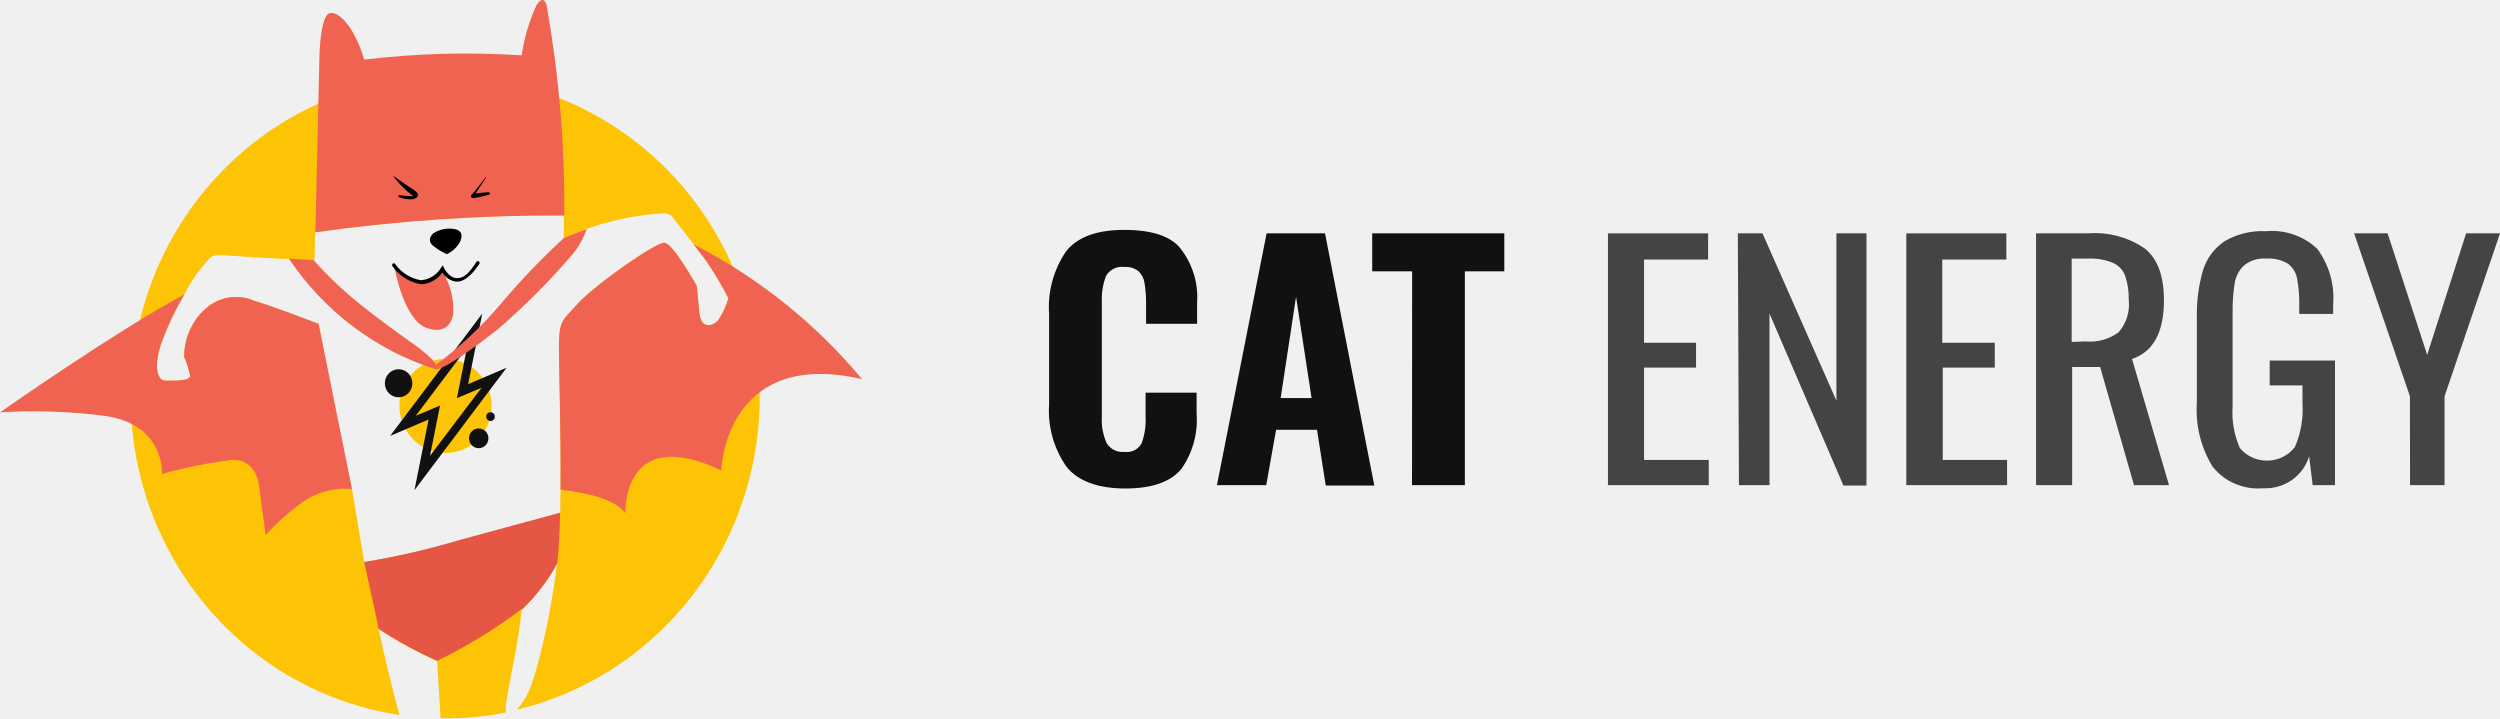
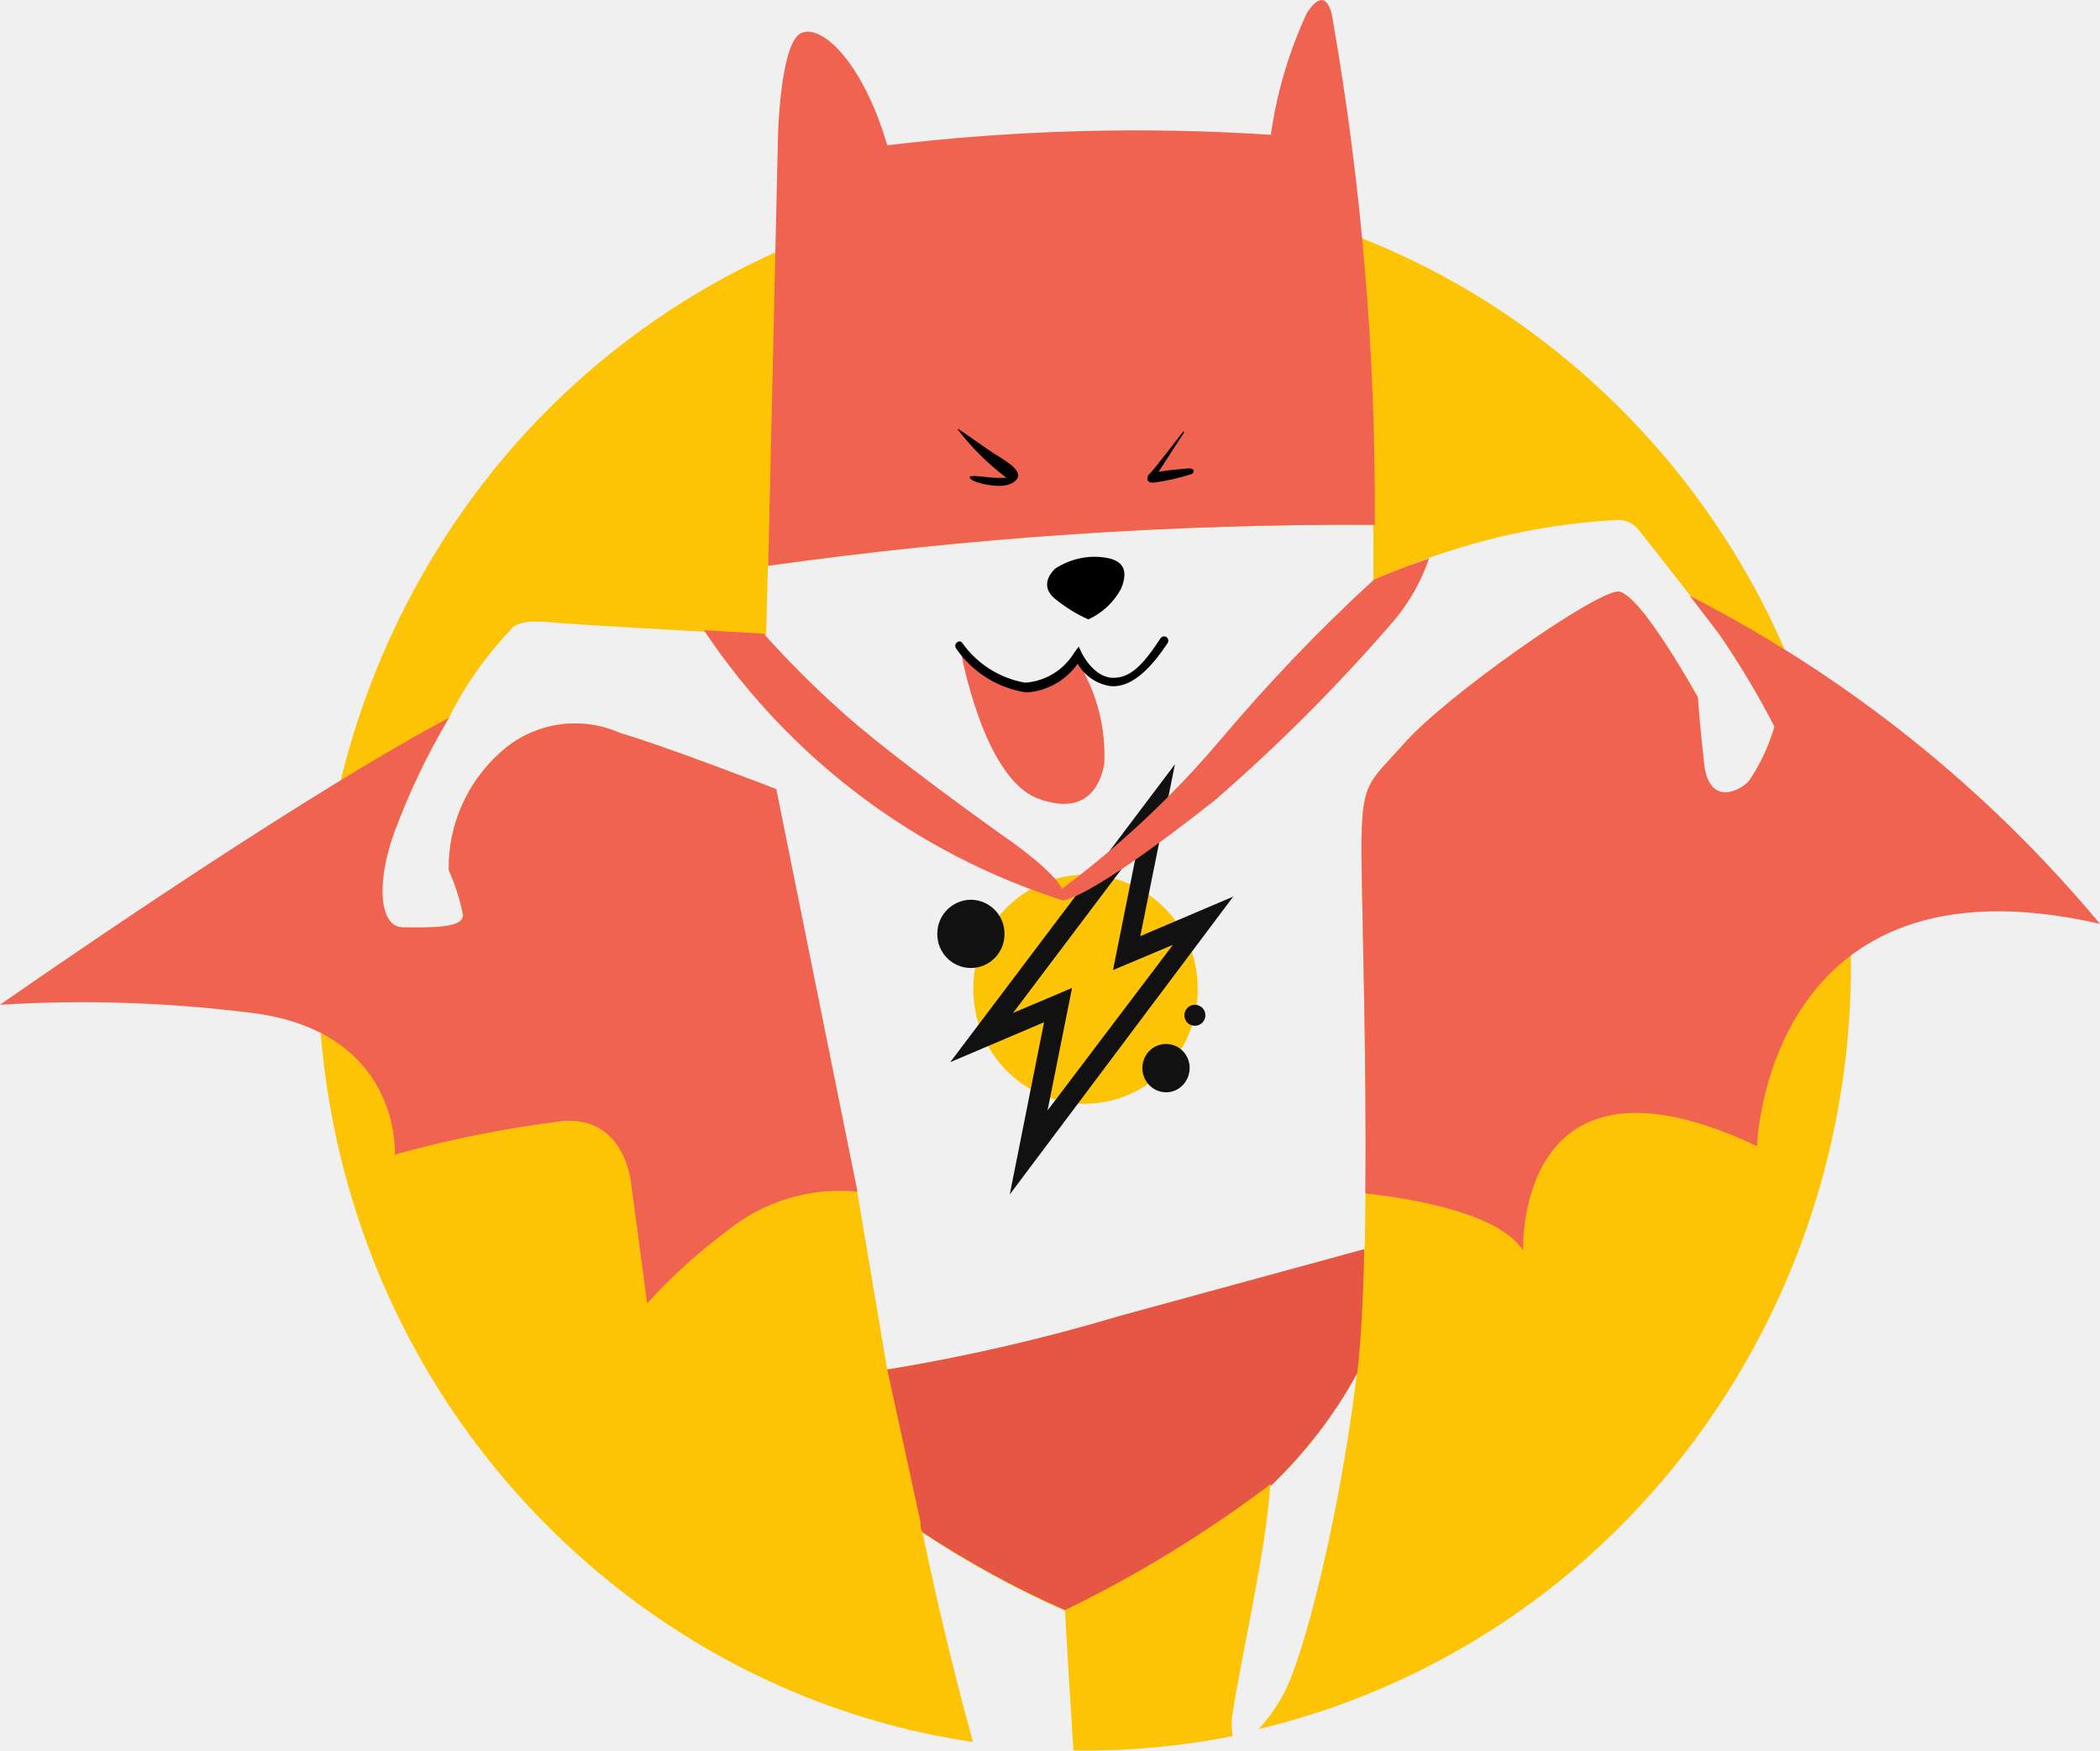
- <svg xmlns="http://www.w3.org/2000/svg" width="174" height="50" viewBox="0 0 174 50" fill="none">
-   <g clip-path="url(#clip0_91458_612)">
-     <path d="M51.208 19.051C49.734 15.447 47.36 12.301 44.322 9.925C41.285 7.549 37.69 6.027 33.896 5.51C30.102 4.993 26.241 5.499 22.699 6.979C19.157 8.458 16.056 10.859 13.707 13.941C11.357 17.024 9.841 20.681 9.308 24.548C8.776 28.415 9.246 32.357 10.672 35.981C12.098 39.604 14.43 42.784 17.435 45.202C20.441 47.619 24.015 49.191 27.802 49.761C27.306 47.938 26.801 45.922 26.356 43.785C27.65 44.641 29.012 45.385 30.427 46.01C30.427 46.01 30.53 47.894 30.667 49.997C32.196 50.024 33.724 49.886 35.225 49.587C35.186 49.367 35.186 49.143 35.225 48.924C35.473 47.292 36.157 44.352 36.294 42.459C37.28 41.518 38.117 40.426 38.774 39.222L38.722 39.606C38.252 43.322 37.269 47.292 36.67 48.391C36.476 48.755 36.238 49.092 35.96 49.395C39.056 48.654 41.956 47.235 44.461 45.237C46.966 43.238 49.014 40.708 50.465 37.821C51.915 34.935 52.733 31.761 52.861 28.52C52.99 25.278 52.426 22.047 51.208 19.051ZM49.951 22.358C49.575 22.733 48.797 22.986 48.668 21.851C48.54 20.717 48.506 19.923 48.506 19.923C48.506 19.923 46.855 16.931 46.24 16.896C45.624 16.861 41.254 19.923 40.099 21.258C39.099 22.384 38.902 22.305 38.902 24.286C38.902 25.777 39.09 31.413 38.988 35.723L32.018 37.617C29.827 38.258 27.599 38.759 25.347 39.117L24.492 34.031H24.372L22.175 22.541C22.175 22.541 18.916 21.284 17.719 20.944C17.157 20.693 16.536 20.612 15.93 20.709C15.324 20.806 14.758 21.079 14.298 21.494C13.83 21.912 13.455 22.429 13.2 23.009C12.944 23.588 12.814 24.217 12.819 24.853C13 25.258 13.137 25.682 13.229 26.118C13.272 26.537 12.203 26.493 11.519 26.493C10.835 26.493 10.732 25.236 11.271 23.762C11.691 22.628 12.212 21.536 12.827 20.499C13.29 19.573 13.887 18.723 14.598 17.978C14.598 17.978 14.717 17.681 15.667 17.768C16.616 17.856 21.892 18.143 21.892 18.143L21.935 16.163C27.67 15.355 33.455 14.964 39.244 14.994C39.244 15.526 39.244 16.058 39.244 16.591C41.437 15.57 43.798 14.978 46.205 14.846C46.334 14.842 46.462 14.872 46.577 14.931C46.692 14.991 46.79 15.078 46.864 15.186C47.155 15.561 48.925 17.803 49.13 18.126C49.705 18.964 50.228 19.838 50.695 20.743C50.535 21.317 50.283 21.859 49.951 22.349V22.358Z" fill="#FDC305" />
-     <path d="M48.284 17.018C48.686 17.541 49.036 18.004 49.139 18.143C49.714 18.982 50.237 19.856 50.704 20.761C50.541 21.315 50.293 21.839 49.969 22.314C49.592 22.689 48.814 22.942 48.686 21.808C48.558 20.674 48.506 19.923 48.506 19.923C48.506 19.923 46.856 16.931 46.24 16.896C45.624 16.861 41.254 19.923 40.1 21.258C39.099 22.384 38.903 22.305 38.903 24.286C38.903 25.594 39.048 30.087 39.014 34.083C40.562 34.258 42.836 34.694 43.52 35.723C43.52 35.723 43.273 29.459 50.2 32.74C50.2 32.74 50.439 24.198 60 26.388C56.75 22.495 52.766 19.309 48.284 17.018Z" fill="#F06351" />
-     <path d="M39.279 14.994C39.314 10.159 38.913 5.332 38.081 0.572C38.081 0.572 37.953 -0.562 37.337 0.363C36.829 1.469 36.484 2.644 36.311 3.853C32.656 3.613 28.986 3.713 25.348 4.149C24.646 1.75 23.449 0.66 22.876 0.948C22.303 1.235 22.235 3.809 22.235 3.809L21.953 16.163C27.694 15.354 33.484 14.964 39.279 14.994Z" fill="#F06351" />
-     <path d="M38.782 39.222C38.893 38.288 38.953 37.05 38.987 35.68L32.018 37.573C29.828 38.229 27.601 38.745 25.348 39.117L26.297 43.48C26.297 43.575 26.297 43.671 26.357 43.767C27.651 44.623 29.012 45.368 30.427 45.992C32.496 44.983 34.466 43.777 36.311 42.389V42.441C37.292 41.505 38.126 40.419 38.782 39.222Z" fill="#E55645" />
-     <path d="M27.366 12.263C27.323 12.176 28.221 12.857 28.572 13.066C28.922 13.275 29.093 13.432 29.093 13.581C29.093 13.729 28.871 13.877 28.563 13.877C28.255 13.877 27.776 13.773 27.708 13.65C27.64 13.528 28.221 13.65 28.512 13.65H28.76C28.233 13.257 27.764 12.79 27.366 12.263Z" fill="black" />
-     <path d="M33.78 12.359C33.78 12.359 32.925 13.476 32.848 13.528C32.771 13.581 32.702 13.825 33.01 13.781C33.364 13.727 33.712 13.646 34.053 13.537C34.148 13.485 34.113 13.363 33.951 13.38C33.788 13.397 33.369 13.424 33.096 13.476L33.823 12.368C33.823 12.368 33.848 12.263 33.78 12.359Z" fill="black" />
-     <path d="M31.095 17.69C31.491 17.512 31.819 17.205 32.027 16.817C32.266 16.242 32.027 16.023 31.65 15.945C31.133 15.849 30.599 15.954 30.154 16.242C29.82 16.564 29.863 16.878 30.154 17.114C30.443 17.345 30.759 17.539 31.095 17.69Z" fill="black" />
-     <path d="M30.787 18.789C30.688 18.987 30.555 19.165 30.393 19.313C30.15 19.512 29.85 19.629 29.538 19.644C29.067 19.691 28.596 19.554 28.221 19.26C28.049 19.157 27.895 19.024 27.768 18.868C27.682 18.773 27.577 18.698 27.46 18.649C27.46 18.649 28.101 22.235 29.658 22.811C31.214 23.387 31.505 22.148 31.548 21.817C31.6 20.824 31.355 19.838 30.846 18.99C30.846 18.728 30.829 18.903 30.787 18.789Z" fill="#F06351" />
-     <path d="M29.333 19.784C28.933 19.725 28.548 19.584 28.203 19.37C27.858 19.155 27.558 18.872 27.323 18.536C27.302 18.512 27.291 18.481 27.291 18.449C27.291 18.417 27.302 18.386 27.323 18.362C27.334 18.35 27.348 18.341 27.362 18.334C27.377 18.328 27.393 18.325 27.409 18.325C27.425 18.325 27.441 18.328 27.455 18.334C27.47 18.341 27.483 18.35 27.494 18.362C27.706 18.665 27.974 18.922 28.284 19.118C28.594 19.314 28.939 19.445 29.299 19.505C29.583 19.483 29.859 19.392 30.103 19.241C30.347 19.089 30.552 18.88 30.701 18.632L30.821 18.466L30.906 18.658C30.906 18.658 31.231 19.321 31.762 19.356C32.292 19.391 32.668 18.99 33.155 18.231C33.173 18.203 33.202 18.184 33.234 18.177C33.266 18.171 33.299 18.177 33.326 18.196C33.354 18.214 33.373 18.243 33.379 18.276C33.385 18.309 33.379 18.343 33.361 18.37C32.791 19.225 32.252 19.635 31.744 19.601C31.548 19.574 31.36 19.503 31.195 19.393C31.029 19.283 30.89 19.136 30.787 18.964C30.619 19.202 30.402 19.399 30.151 19.541C29.899 19.683 29.62 19.766 29.333 19.784Z" fill="black" />
-     <path d="M31.009 31.527C32.78 31.527 34.216 30.062 34.216 28.255C34.216 26.448 32.78 24.983 31.009 24.983C29.238 24.983 27.802 26.448 27.802 28.255C27.802 30.062 29.238 31.527 31.009 31.527Z" fill="#FDC305" />
-     <path d="M35.259 25.594L32.582 26.737L33.566 21.825L27.152 30.34L29.829 29.198L28.845 34.118L35.259 25.594ZM28.939 28.936L32.497 24.216L31.804 27.706L33.514 26.99L29.931 31.719L30.624 28.229L28.939 28.936Z" fill="#111111" />
-     <path d="M27.742 27.653C28.271 27.653 28.7 27.216 28.7 26.676C28.7 26.136 28.271 25.699 27.742 25.699C27.213 25.699 26.785 26.136 26.785 26.676C26.785 27.216 27.213 27.653 27.742 27.653Z" fill="#111111" />
-     <path d="M33.318 31.195C33.691 31.195 33.994 30.887 33.994 30.506C33.994 30.125 33.691 29.817 33.318 29.817C32.945 29.817 32.642 30.125 32.642 30.506C32.642 30.887 32.945 31.195 33.318 31.195Z" fill="#111111" />
-     <path d="M34.139 29.302C34.304 29.302 34.438 29.165 34.438 28.997C34.438 28.828 34.304 28.691 34.139 28.691C33.974 28.691 33.84 28.828 33.84 28.997C33.84 29.165 33.974 29.302 34.139 29.302Z" fill="#111111" />
-     <path d="M39.236 16.573C37.692 17.993 36.238 19.511 34.883 21.119C33.533 22.715 32.01 24.149 30.342 25.394C30.154 24.931 28.948 24.067 28.948 24.067C28.948 24.067 26.263 22.192 24.501 20.717C23.549 19.908 22.652 19.034 21.816 18.1L20.105 18.004C22.574 21.683 26.192 24.401 30.368 25.716C31.103 25.594 33.173 24.085 34.721 22.855C36.552 21.266 38.267 19.543 39.852 17.699C40.278 17.182 40.608 16.591 40.827 15.954C39.852 16.285 39.236 16.573 39.236 16.573Z" fill="#F06351" />
-     <path d="M22.175 22.541C22.175 22.541 18.917 21.284 17.72 20.944C17.157 20.693 16.537 20.612 15.93 20.709C15.324 20.806 14.758 21.079 14.299 21.494C13.83 21.912 13.455 22.429 13.2 23.009C12.945 23.588 12.815 24.217 12.819 24.853C13 25.258 13.138 25.682 13.23 26.118C13.273 26.537 12.204 26.493 11.519 26.493C10.835 26.493 10.733 25.236 11.271 23.762C11.692 22.628 12.213 21.536 12.828 20.499C8.167 22.977 0 28.7 0 28.7C2.336 28.556 4.68 28.627 7.004 28.91C11.494 29.372 11.28 32.984 11.28 32.984C12.859 32.54 14.468 32.216 16.095 32.016C17.908 31.893 18.036 33.865 18.036 33.865L18.489 37.233C19.177 36.473 19.936 35.783 20.755 35.174C21.811 34.312 23.155 33.905 24.501 34.04L22.175 22.541Z" fill="#F06351" />
-     <path d="M74.218 32.471C73.335 31.195 72.912 29.669 73.018 28.134V21.866C72.906 20.32 73.322 18.78 74.201 17.488C74.996 16.49 76.354 15.995 78.275 16C80.196 16.006 81.497 16.443 82.177 17.312C83.007 18.389 83.412 19.721 83.318 21.064V22.535H79.767V20.939C79.763 20.519 79.725 20.1 79.656 19.685C79.613 19.385 79.472 19.107 79.253 18.891C79.118 18.779 78.961 18.693 78.792 18.64C78.622 18.587 78.444 18.567 78.266 18.582C78.012 18.545 77.752 18.585 77.522 18.698C77.291 18.81 77.102 18.988 76.98 19.209C76.754 19.796 76.655 20.422 76.688 21.047V29.003C76.649 29.633 76.764 30.263 77.023 30.841C77.147 31.05 77.33 31.219 77.551 31.327C77.772 31.436 78.021 31.479 78.266 31.451C78.508 31.485 78.754 31.443 78.97 31.332C79.185 31.221 79.359 31.046 79.467 30.833C79.675 30.245 79.765 29.624 79.733 29.003V27.331H83.284V28.777C83.388 30.14 83.016 31.498 82.229 32.63C81.474 33.549 80.17 34 78.318 34C76.465 34 75.016 33.499 74.218 32.471Z" fill="#111111" />
-     <path d="M88.156 16.242H92.221L95.651 33.791H92.272L91.663 29.914H88.816L88.13 33.766H84.699L88.156 16.242ZM91.286 27.707L90.205 20.655L89.133 27.707H91.286Z" fill="#111111" />
-     <path d="M98.285 18.883H95.506V16.242H104.7V18.883H101.955V33.766H98.276L98.285 18.883Z" fill="#111111" />
-     <path d="M111.913 16.242H118.886V18.064H114.426V23.855H118.045V25.585H114.426V32.011H118.929V33.766H111.913V16.242Z" fill="#444444" />
-     <path d="M120.953 16.242H122.669L127.814 27.883V16.242H129.907V33.791H128.303L123.157 21.825V33.766H121.03L120.953 16.242Z" fill="#444444" />
-     <path d="M132.678 16.242H139.642V18.064H135.182V23.855H138.836V25.585H135.216V32.011H139.693V33.766H132.678V16.242Z" fill="#444444" />
-     <path d="M141.709 16.242H145.328C146.754 16.131 148.175 16.519 149.333 17.337C150.191 18.064 150.611 19.251 150.611 20.897C150.611 23.125 149.871 24.488 148.39 24.983L150.963 33.766H148.527L146.169 25.543H144.222V33.766H141.709V16.242ZM145.14 23.763C145.966 23.841 146.792 23.615 147.455 23.128C147.725 22.817 147.926 22.456 148.047 22.067C148.168 21.677 148.206 21.268 148.158 20.863C148.176 20.297 148.091 19.731 147.91 19.192C147.836 18.994 147.722 18.811 147.575 18.656C147.427 18.501 147.25 18.377 147.052 18.29C146.495 18.067 145.895 17.967 145.294 17.997H144.188V23.797L145.14 23.763Z" fill="#444444" />
-     <path d="M153.991 32.471C153.171 31.122 152.791 29.563 152.902 28V22.15C152.872 21.022 153.017 19.895 153.33 18.808C153.578 17.991 154.105 17.28 154.823 16.794C155.69 16.285 156.693 16.04 157.704 16.092C158.358 16.031 159.018 16.111 159.637 16.324C160.256 16.538 160.82 16.881 161.289 17.329C162.112 18.452 162.501 19.822 162.387 21.198V21.85H160.029V21.306C160.045 20.657 159.993 20.007 159.874 19.368C159.796 18.958 159.564 18.591 159.222 18.34C158.777 18.084 158.263 17.965 157.747 17.997C157.187 17.951 156.63 18.118 156.195 18.465C155.839 18.794 155.607 19.229 155.535 19.702C155.426 20.39 155.377 21.086 155.389 21.783V28.293C155.321 29.282 155.494 30.273 155.895 31.184C156.128 31.464 156.423 31.689 156.758 31.841C157.094 31.993 157.461 32.068 157.831 32.061C158.2 32.053 158.564 31.964 158.893 31.799C159.222 31.634 159.507 31.398 159.728 31.109C160.142 30.145 160.321 29.101 160.252 28.058V26.822H157.97V25.092H162.516V33.766H160.963L160.715 31.752C160.518 32.421 160.095 33.006 159.514 33.411C158.933 33.816 158.229 34.018 157.516 33.983C156.845 34.041 156.17 33.932 155.554 33.668C154.938 33.404 154.4 32.992 153.991 32.471Z" fill="#444444" />
-     <path d="M167.731 27.582L163.846 16.242H166.178L168.931 24.699L171.642 16.242H174L170.141 27.582V33.766H167.739L167.731 27.582Z" fill="#444444" />
-   </g>
-   <defs>
-     <clipPath id="clip0_91458_612">
-       <rect width="174" height="50" fill="white" />
-     </clipPath>
-   </defs>
+ <svg xmlns="http://www.w3.org/2000/svg" viewBox="0 0 60 50" fill="none">
+   <path d="M51.2 19.05a22.3 22.3 0 0 0-6.88-9.13 21.5 21.5 0 0 0-21.62-2.95 21.95 21.95 0 0 0-9 6.97 22.76 22.76 0 0 0-3.04 22.04 22.31 22.31 0 0 0 6.78 9.22c3 2.42 6.57 4 10.36 4.56-.5-1.82-1-3.84-1.44-5.98 1.29.86 2.65 1.6 4.07 2.23 0 0 .1 1.88.24 3.99a21.7 21.7 0 0 0 4.55-.41 1.9 1.9 0 0 1 0-.67c.25-1.63.94-4.57 1.07-6.46.99-.94 1.83-2.03 2.48-3.24l-.05.39c-.47 3.71-1.45 7.68-2.05 8.78-.2.37-.43.7-.71 1 3.1-.74 6-2.16 8.5-4.15 2.5-2 4.55-4.53 6-7.42a22.73 22.73 0 0 0 .75-18.77Zm-1.25 3.3c-.38.38-1.15.64-1.28-.5a30.8 30.8 0 0 1-.16-1.93s-1.65-2.99-2.27-3.02c-.62-.04-4.99 3.02-6.14 4.36-1 1.12-1.2 1.05-1.2 3.03 0 1.49.19 7.12.09 11.43l-6.97 1.9a53.8 53.8 0 0 1-6.67 1.5l-.86-5.09h-.12l-2.2-11.49s-3.25-1.26-4.45-1.6a3.16 3.16 0 0 0-3.42.55 4.42 4.42 0 0 0-1.48 3.36c.18.4.32.83.4 1.27.05.42-1.02.37-1.7.37-.69 0-.79-1.25-.25-2.73a19.9 19.9 0 0 1 1.56-3.26c.46-.93 1.06-1.78 1.77-2.52 0 0 .12-.3 1.07-.21.95.09 6.22.37 6.22.37l.05-1.98c5.73-.8 11.51-1.2 17.3-1.17v1.6a18.95 18.95 0 0 1 6.97-1.74.76.76 0 0 1 .65.34c.3.37 2.06 2.61 2.27 2.94.57.83 1.1 1.7 1.57 2.61a5.5 5.5 0 0 1-.75 1.6v.02Z" fill="#FDC305" />
+   <path d="m48.28 17.02.86 1.12c.57.84 1.1 1.72 1.56 2.62a5.5 5.5 0 0 1-.73 1.55c-.38.38-1.16.63-1.28-.5-.13-1.14-.18-1.89-.18-1.89s-1.65-2.99-2.27-3.02c-.62-.04-4.99 3.02-6.14 4.36-1 1.12-1.2 1.05-1.2 3.03 0 1.3.15 5.8.11 9.8 1.55.17 3.83.6 4.51 1.63 0 0-.25-6.26 6.68-2.98 0 0 .24-8.54 9.8-6.35a37.5 37.5 0 0 0-11.72-9.37Zm-9-2.02c.03-4.84-.37-9.67-1.2-14.43 0 0-.13-1.13-.74-.2-.51 1.1-.86 2.27-1.03 3.48a59.42 59.42 0 0 0-10.96.3c-.7-2.4-1.9-3.49-2.47-3.2-.58.29-.65 2.86-.65 2.86l-.28 12.35a121 121 0 0 1 17.33-1.17Z" fill="#F06351" />
+   <path d="M38.78 39.22c.11-.93.17-2.17.2-3.54l-6.96 1.9a53.8 53.8 0 0 1-6.67 1.54l.95 4.36c0 .1 0 .2.06.29 1.3.85 2.65 1.6 4.07 2.22 2.07-1 4.04-2.21 5.88-3.6v.05c.98-.94 1.82-2.02 2.47-3.22Z" fill="#E55645" />
+   <path d="M27.37 12.26c-.05-.08.85.6 1.2.8.35.22.52.37.52.52 0 .15-.22.3-.53.3-.3 0-.78-.1-.85-.23-.07-.12.51 0 .8 0h.25c-.53-.4-1-.86-1.4-1.39Zm6.41.1s-.86 1.12-.93 1.17c-.08.05-.15.3.16.25.35-.05.7-.13 1.04-.24.1-.06.06-.18-.1-.16-.16.02-.58.04-.85.1l.72-1.11s.03-.1-.04-.01Zm-2.68 5.33c.4-.18.72-.49.93-.87.24-.58 0-.8-.38-.88-.52-.1-1.05.01-1.5.3-.33.32-.29.64 0 .87.3.24.6.43.94.58Z" fill="#000" />
+   <path d="M30.79 18.79a1.46 1.46 0 0 1-1.25.86c-.47.04-.94-.1-1.32-.39a1.7 1.7 0 0 1-.45-.4.86.86 0 0 0-.31-.21s.64 3.59 2.2 4.16c1.55.58 1.84-.66 1.89-1 .05-.99-.2-1.97-.7-2.82 0-.26-.02-.09-.06-.2Z" fill="#F06351" />
+   <path d="M29.33 19.78a2.96 2.96 0 0 1-2-1.24.13.13 0 0 1 0-.18.12.12 0 0 1 .13-.03l.03.03a2.78 2.78 0 0 0 1.8 1.14 1.78 1.78 0 0 0 1.41-.87l.12-.16.09.19s.32.66.85.7c.53.03.9-.37 1.4-1.13a.12.12 0 0 1 .17-.03c.02.01.04.04.05.08 0 .03 0 .06-.02.09-.57.86-1.1 1.27-1.62 1.23a1.3 1.3 0 0 1-.95-.64 1.95 1.95 0 0 1-1.46.82Z" fill="#000" />
+   <path d="M31 31.53a3.25 3.25 0 0 0 3.22-3.27 3.25 3.25 0 0 0-3.21-3.28 3.24 3.24 0 0 0-3.2 3.28c0 1.8 1.43 3.27 3.2 3.27Z" fill="#FDC305" />
+   <path d="m35.26 25.6-2.68 1.14.99-4.91-6.42 8.51 2.68-1.14-.98 4.92 6.4-8.53Zm-6.32 3.34 3.56-4.72-.7 3.49 1.71-.72-3.58 4.73.7-3.5-1.7.72Zm-1.2-1.29c.53 0 .96-.43.96-.97a.97.97 0 0 0-.96-.98.97.97 0 0 0-.96.98c0 .54.43.97.96.97Zm5.58 3.55c.37 0 .67-.31.67-.7 0-.37-.3-.68-.67-.68-.38 0-.68.3-.68.69 0 .38.3.69.68.69Zm.82-1.9a.3.3 0 0 0 .3-.3.3.3 0 0 0-.3-.3.3.3 0 0 0-.3.3c0 .17.13.3.3.3Z" fill="#111" />
+   <path d="M39.24 16.57c-1.55 1.42-3 2.94-4.36 4.55a27.48 27.48 0 0 1-4.54 4.27c-.19-.46-1.4-1.32-1.4-1.32s-2.68-1.88-4.44-3.35a27.62 27.62 0 0 1-2.68-2.62l-1.71-.1a19.39 19.39 0 0 0 10.26 7.72c.73-.13 2.8-1.64 4.35-2.87a49.8 49.8 0 0 0 5.13-5.15c.43-.52.76-1.1.98-1.75-.98.34-1.6.62-1.6.62Zm-17.06 5.97s-3.26-1.26-4.46-1.6a3.16 3.16 0 0 0-3.42.55 4.42 4.42 0 0 0-1.48 3.36c.18.4.32.83.41 1.27.04.42-1.03.37-1.71.37-.68 0-.79-1.25-.25-2.73a19.9 19.9 0 0 1 1.56-3.26c-4.66 2.48-12.83 8.2-12.83 8.2a38.4 38.4 0 0 1 7 .21c4.5.46 4.28 4.07 4.28 4.07 1.58-.44 3.19-.76 4.81-.96 1.82-.13 1.95 1.85 1.95 1.85l.45 3.36c.69-.76 1.45-1.45 2.27-2.06a5.11 5.11 0 0 1 3.74-1.13l-2.32-11.5Z" fill="#F06351" />
</svg>
